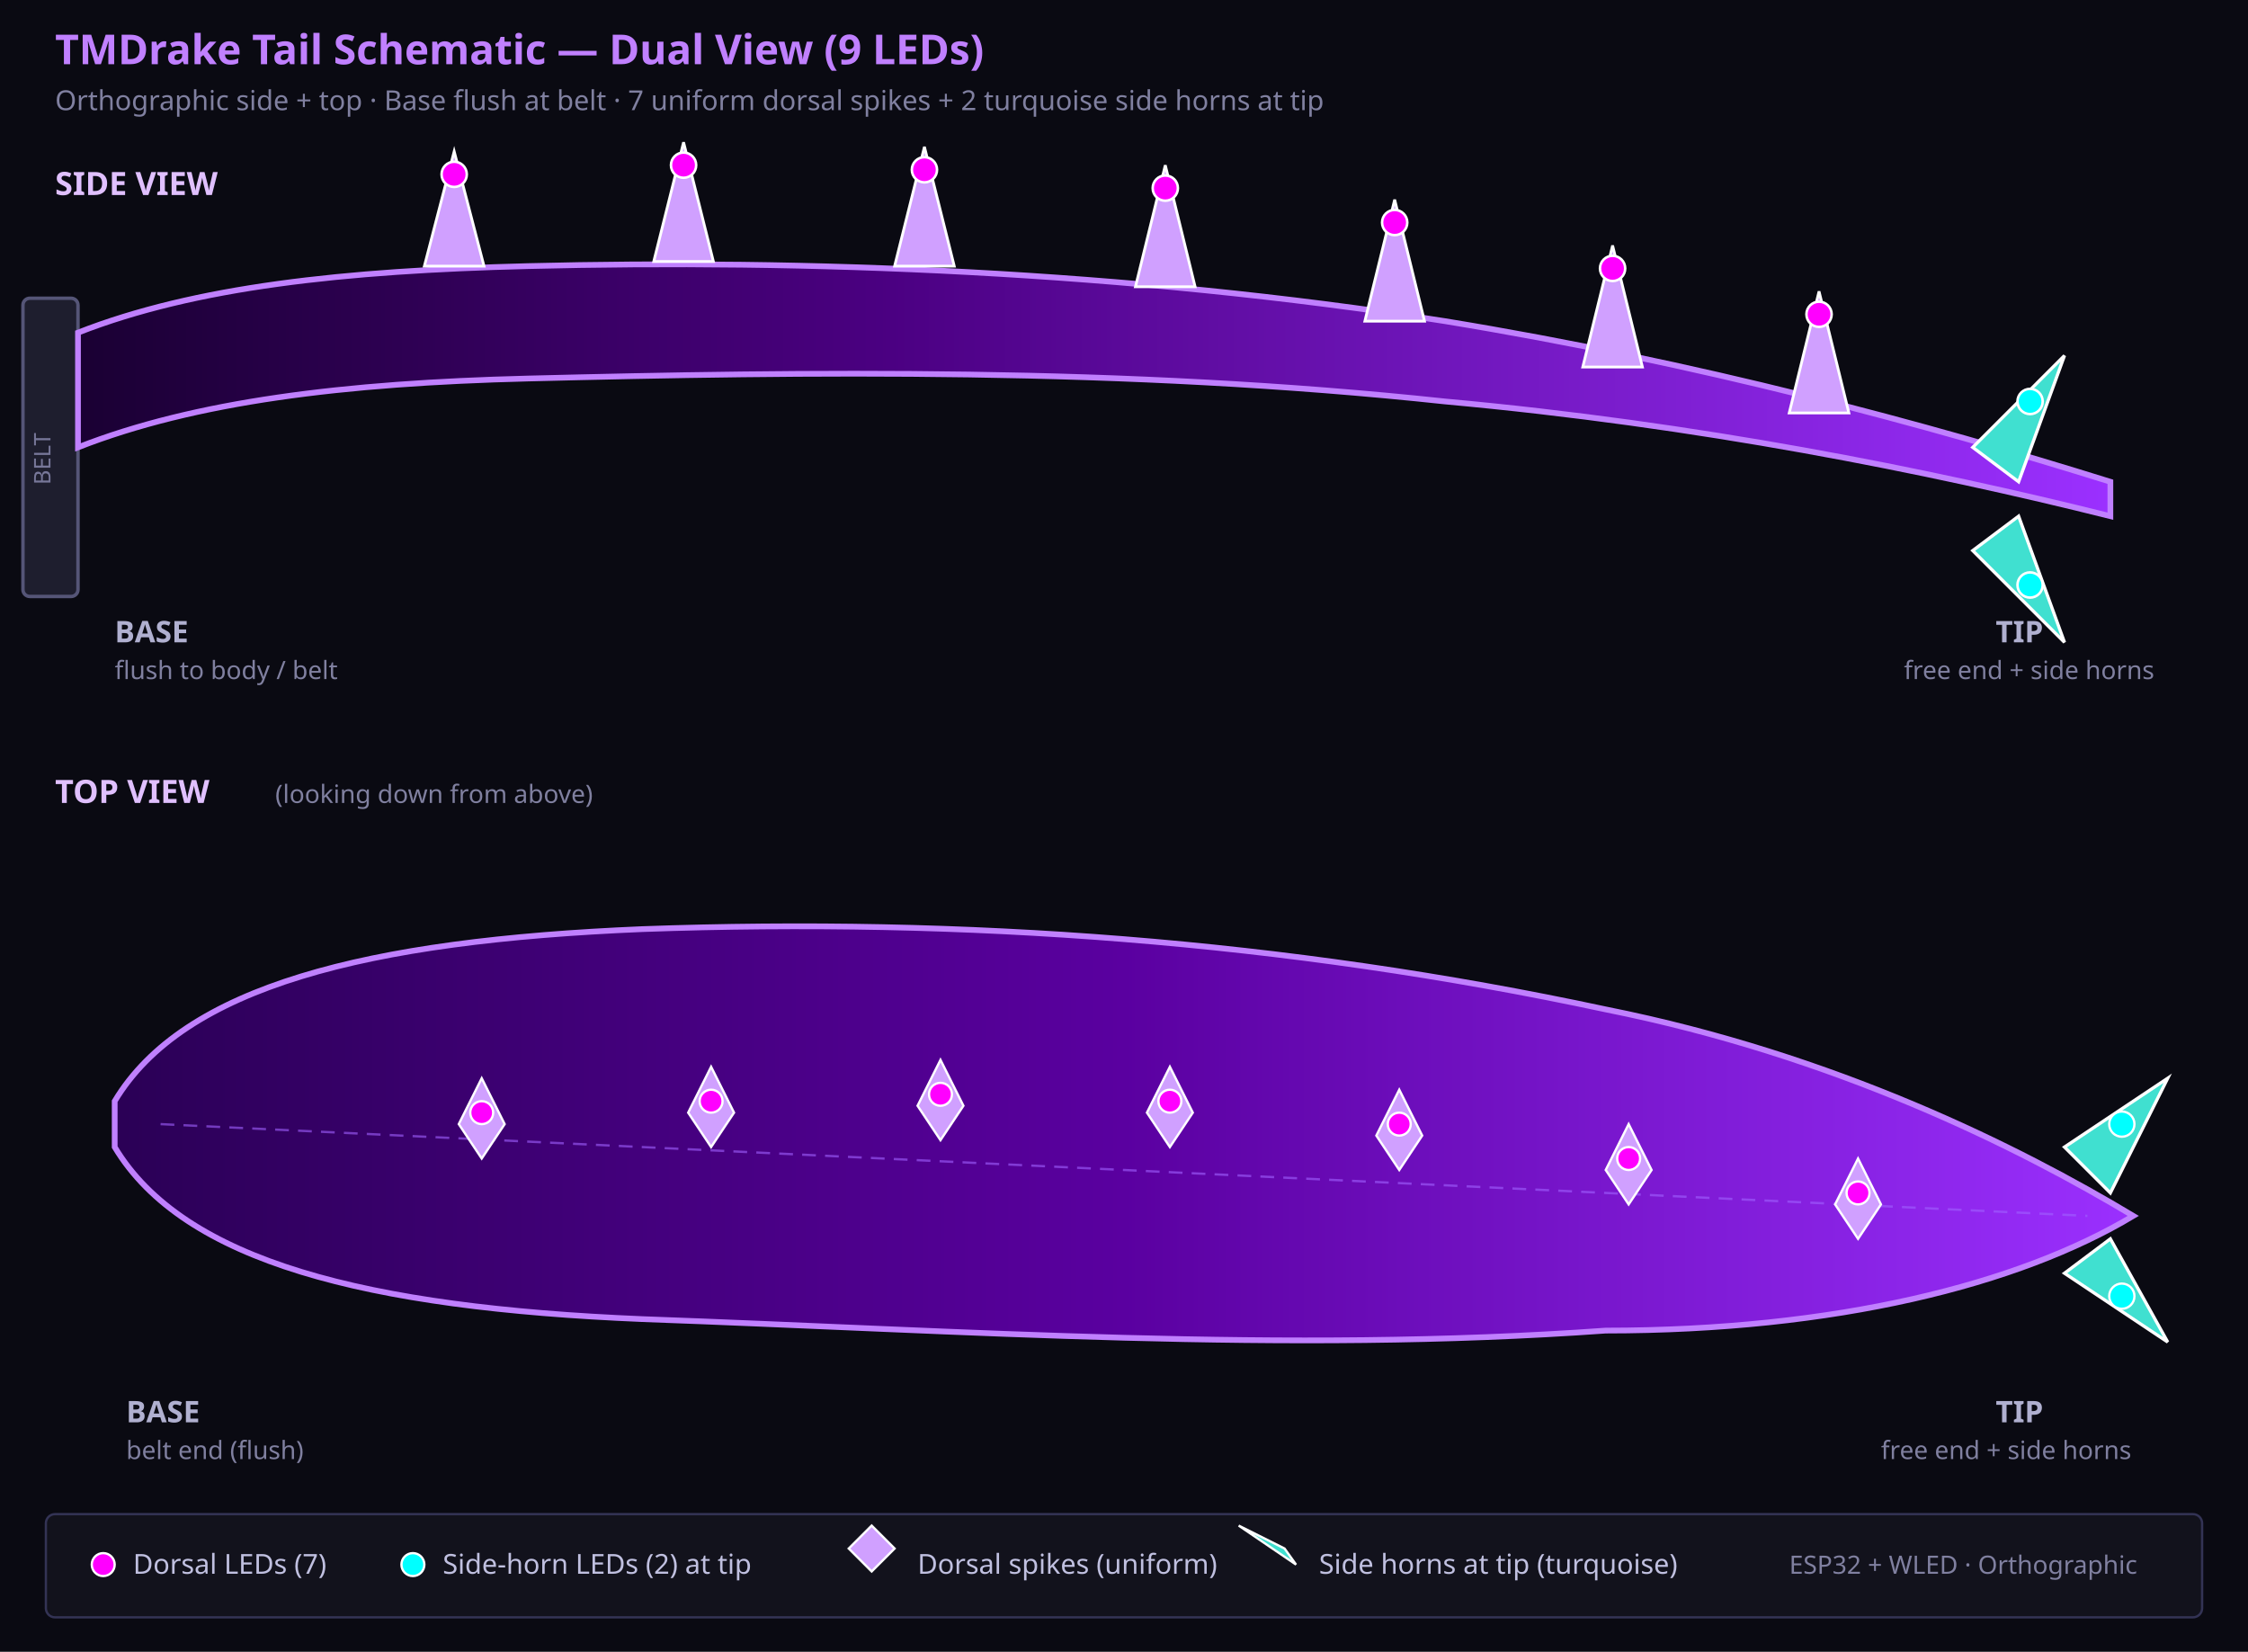
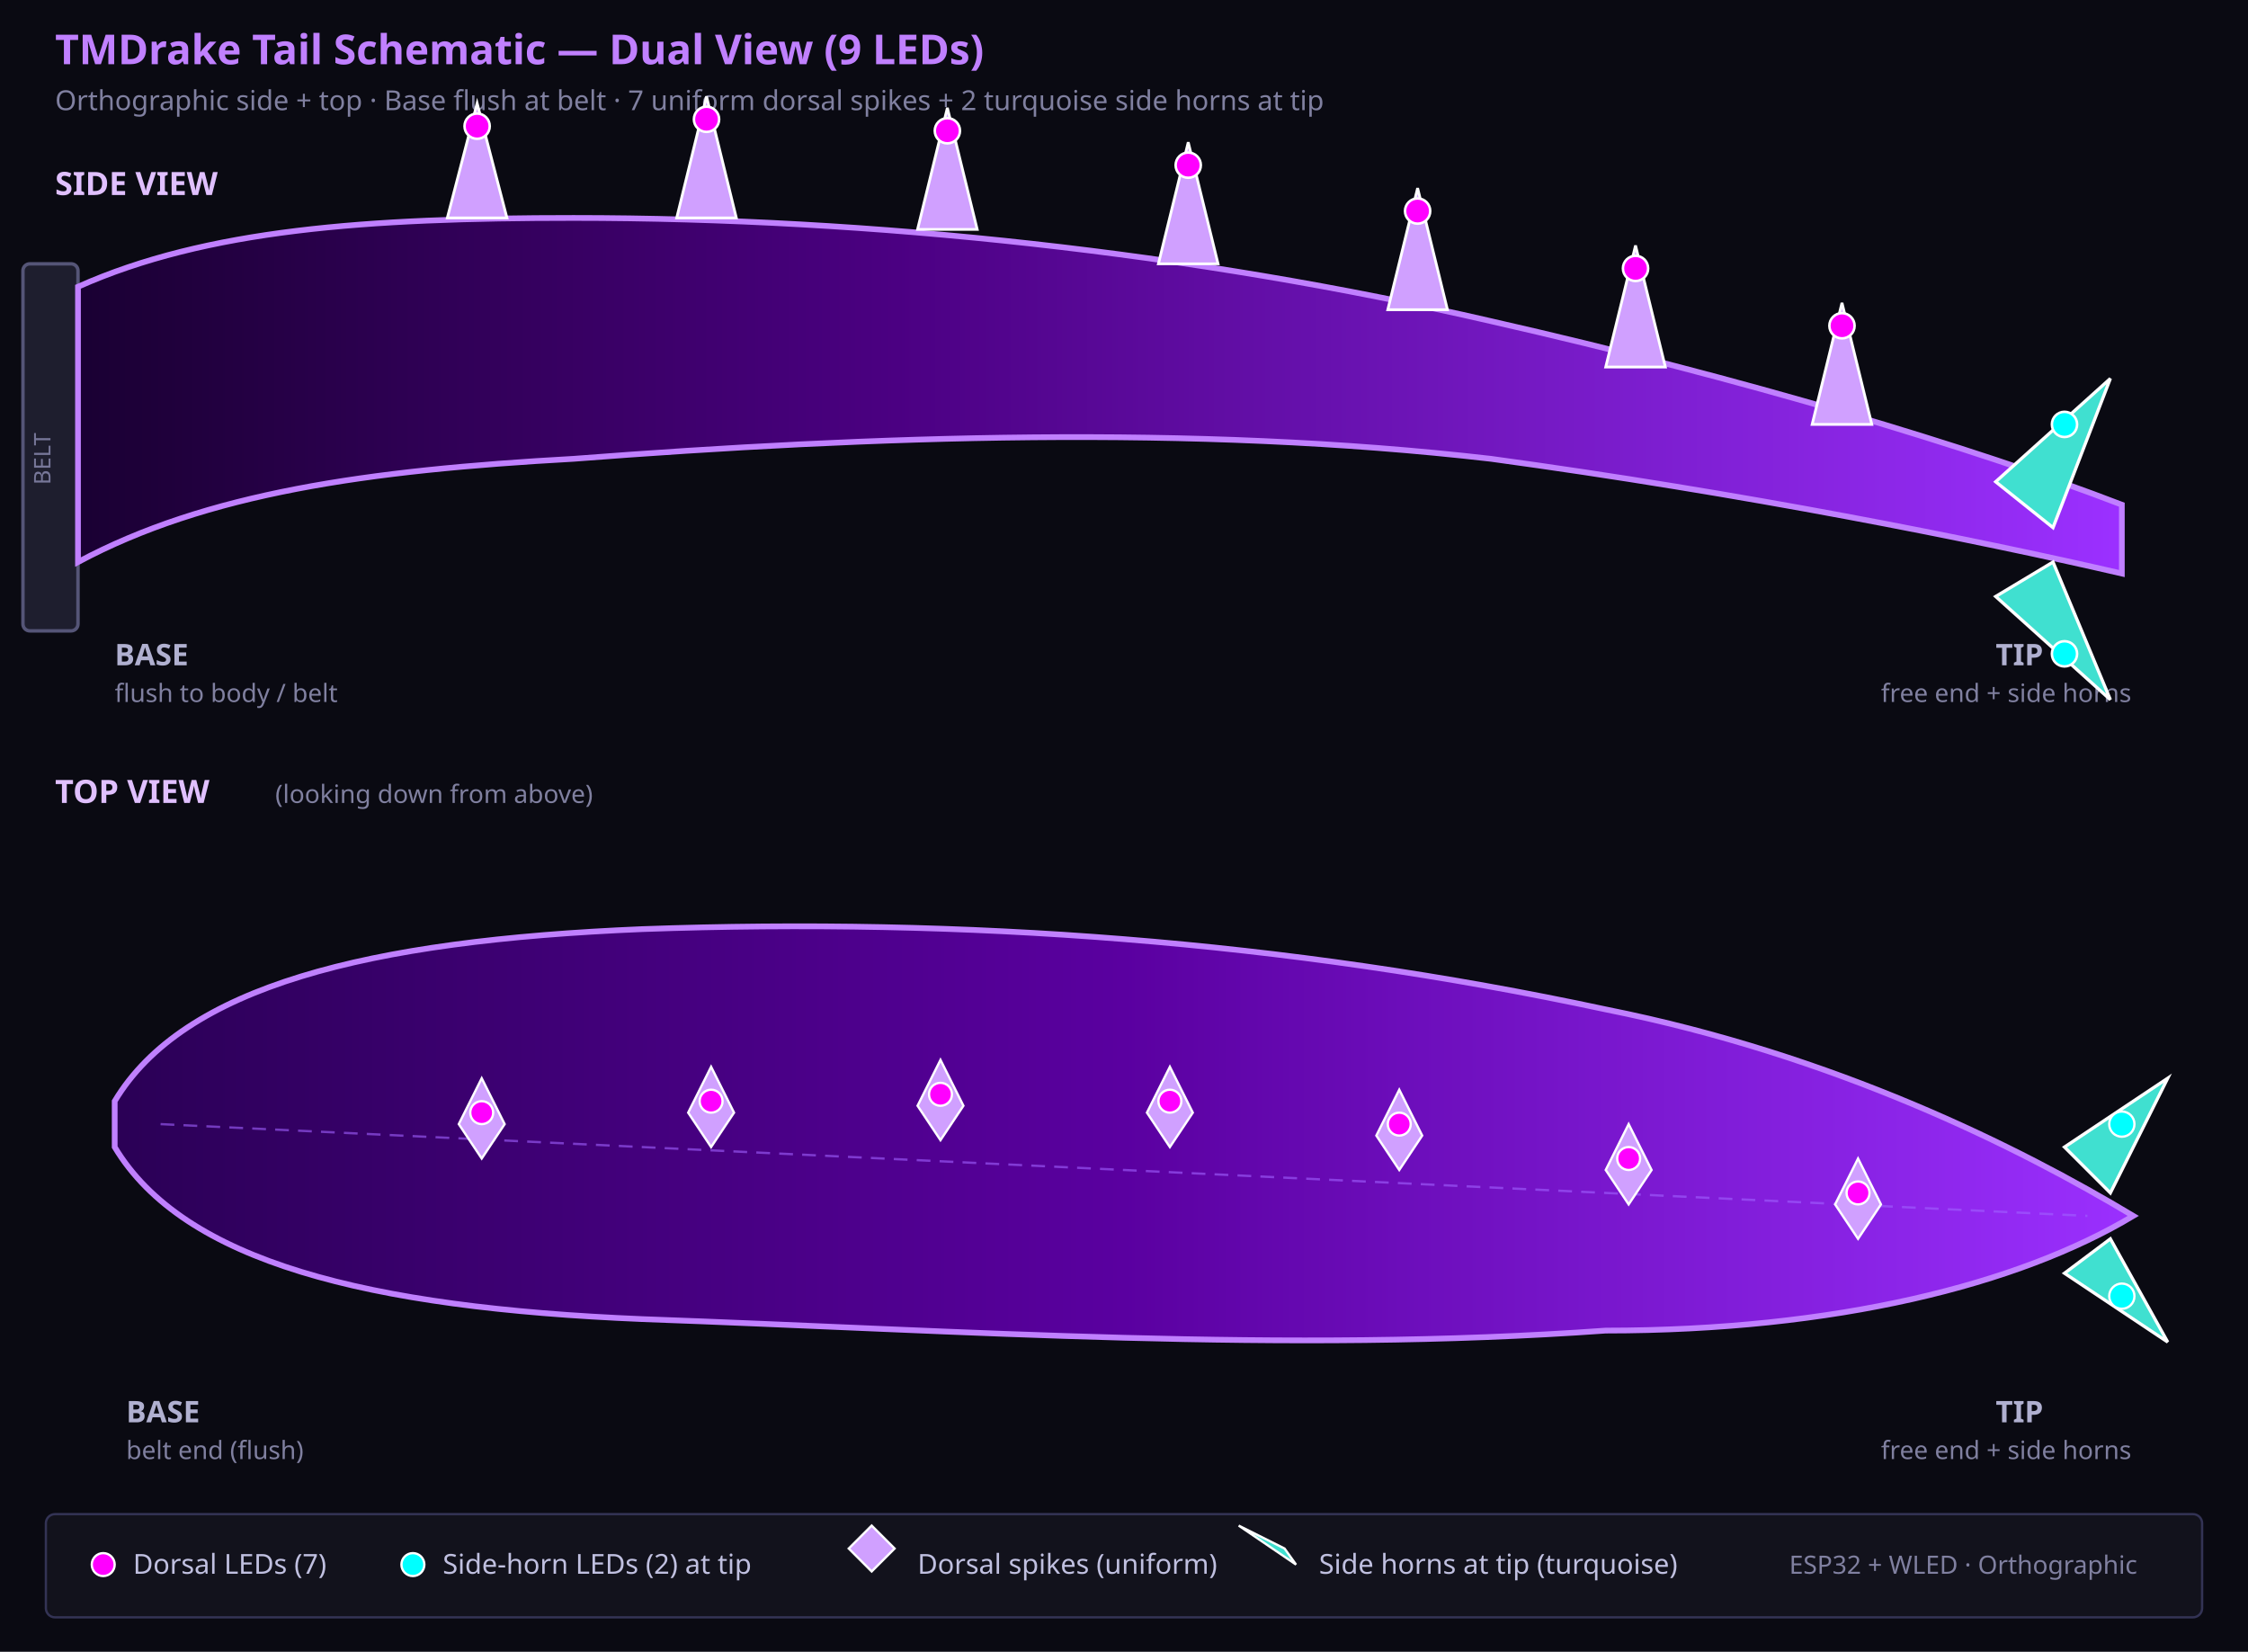
<svg xmlns="http://www.w3.org/2000/svg" viewBox="0 0 980 720" width="980" height="720">
  <defs>
    <linearGradient id="tailGrad" x1="0%" y1="0%" x2="100%" y2="0%">
      <stop offset="0%" stop-color="#1a0033" />
      <stop offset="40%" stop-color="#4b0082" />
      <stop offset="100%" stop-color="#9b30ff" />
    </linearGradient>
    <linearGradient id="topGrad" x1="0%" y1="0%" x2="100%" y2="0%">
      <stop offset="0%" stop-color="#2a0055" />
      <stop offset="50%" stop-color="#5a00a0" />
      <stop offset="100%" stop-color="#9b30ff" />
    </linearGradient>
  </defs>
  <rect width="980" height="720" fill="#0a0a12" />
  <text x="24" y="28" fill="#c080ff" font-family="sans-serif" font-size="18" font-weight="bold">TMDrake Tail Schematic — Dual View (9 LEDs)</text>
  <text x="24" y="48" fill="#8080a0" font-family="sans-serif" font-size="12">Orthographic side + top · Base flush at belt · 7 uniform dorsal spikes + 2 turquoise side horns at tip</text>
  <text x="24" y="85" fill="#e0c0ff" font-family="sans-serif" font-size="14" font-weight="bold">SIDE VIEW</text>
-   <rect x="10" y="130" width="24" height="130" rx="3" fill="#1e1e2e" stroke="#555577" stroke-width="1.5" />
+   <rect x="10" y="115" width="24" height="160" rx="3" fill="#1e1e2e" stroke="#555577" stroke-width="1.5" />
  <text x="22" y="200" fill="#777799" font-family="sans-serif" font-size="10" text-anchor="middle" transform="rotate(-90 22 200)">BELT</text>
-   <path d="M34,145            C85,125 150,118 230,116            C350,113 490,118 630,140            C740,158 840,185 920,210            L920,225            C840,205 740,185 630,175            C490,160 350,162 230,165            C150,167 85,175 34,195            Z" fill="url(#tailGrad)" stroke="#c080ff" stroke-width="2.5" />
-   <text x="50" y="280" fill="#b0b0d0" font-family="sans-serif" font-size="13" font-weight="bold">BASE</text>
-   <text x="50" y="296" fill="#8080a0" font-family="sans-serif" font-size="11">flush to body / belt</text>
-   <text x="870" y="280" fill="#b0b0d0" font-family="sans-serif" font-size="13" font-weight="bold">TIP</text>
-   <text x="830" y="296" fill="#8080a0" font-family="sans-serif" font-size="11">free end + side horns</text>
-   <polygon points="185,116 198,66 211,116" fill="#d0a0ff" stroke="#fff" stroke-width="1.2" />
-   <polygon points="285,114 298,62 311,114" fill="#d0a0ff" stroke="#fff" stroke-width="1.2" />
-   <polygon points="390,116 403,64 416,116" fill="#d0a0ff" stroke="#fff" stroke-width="1.2" />
-   <polygon points="495,125 508,72 521,125" fill="#d0a0ff" stroke="#fff" stroke-width="1.2" />
-   <polygon points="595,140 608,87 621,140" fill="#d0a0ff" stroke="#fff" stroke-width="1.2" />
-   <polygon points="690,160 703,107 716,160" fill="#d0a0ff" stroke="#fff" stroke-width="1.2" />
-   <polygon points="780,180 793,127 806,180" fill="#d0a0ff" stroke="#fff" stroke-width="1.2" />
-   <polygon points="860,195 900,155 880,210" fill="#40e0d0" stroke="#fff" stroke-width="1.4" />
-   <polygon points="860,240 900,280 880,225" fill="#40e0d0" stroke="#fff" stroke-width="1.4" />
-   <circle cx="198" cy="76" r="5.5" fill="#ff00ff" stroke="#fff" stroke-width="1.1" />
-   <circle cx="298" cy="72" r="5.5" fill="#ff00ff" stroke="#fff" stroke-width="1.1" />
-   <circle cx="403" cy="74" r="5.5" fill="#ff00ff" stroke="#fff" stroke-width="1.1" />
-   <circle cx="508" cy="82" r="5.5" fill="#ff00ff" stroke="#fff" stroke-width="1.1" />
-   <circle cx="608" cy="97" r="5.5" fill="#ff00ff" stroke="#fff" stroke-width="1.1" />
-   <circle cx="703" cy="117" r="5.5" fill="#ff00ff" stroke="#fff" stroke-width="1.1" />
-   <circle cx="793" cy="137" r="5.5" fill="#ff00ff" stroke="#fff" stroke-width="1.1" />
-   <circle cx="885" cy="175" r="5.5" fill="#00ffff" stroke="#fff" stroke-width="1.1" />
-   <circle cx="885" cy="255" r="5.5" fill="#00ffff" stroke="#fff" stroke-width="1.1" />
+   <path d="M34,125            C90,100 160,95 250,95            C380,95 520,110 650,140            C760,165 860,195 925,220            L925,250            C860,235 760,215 650,200            C520,185 380,190 250,200            C160,205 90,215 34,245            Z" fill="url(#tailGrad)" stroke="#c080ff" stroke-width="2.5" />
+   <text x="50" y="290" fill="#b0b0d0" font-family="sans-serif" font-size="13" font-weight="bold">BASE</text>
+   <text x="50" y="306" fill="#8080a0" font-family="sans-serif" font-size="11">flush to body / belt</text>
+   <text x="870" y="290" fill="#b0b0d0" font-family="sans-serif" font-size="13" font-weight="bold">TIP</text>
+   <text x="820" y="306" fill="#8080a0" font-family="sans-serif" font-size="11">free end + side horns</text>
+   <polygon points="195,95 208,45 221,95" fill="#d0a0ff" stroke="#fff" stroke-width="1.2" />
+   <polygon points="295,95 308,42 321,95" fill="#d0a0ff" stroke="#fff" stroke-width="1.2" />
+   <polygon points="400,100 413,47 426,100" fill="#d0a0ff" stroke="#fff" stroke-width="1.2" />
+   <polygon points="505,115 518,62 531,115" fill="#d0a0ff" stroke="#fff" stroke-width="1.2" />
+   <polygon points="605,135 618,82 631,135" fill="#d0a0ff" stroke="#fff" stroke-width="1.2" />
+   <polygon points="700,160 713,107 726,160" fill="#d0a0ff" stroke="#fff" stroke-width="1.2" />
+   <polygon points="790,185 803,132 816,185" fill="#d0a0ff" stroke="#fff" stroke-width="1.2" />
+   <polygon points="870,210 920,165 895,230" fill="#40e0d0" stroke="#fff" stroke-width="1.4" />
+   <polygon points="870,260 920,305 895,245" fill="#40e0d0" stroke="#fff" stroke-width="1.4" />
+   <circle cx="208" cy="55" r="5.5" fill="#ff00ff" stroke="#fff" stroke-width="1.1" />
+   <circle cx="308" cy="52" r="5.5" fill="#ff00ff" stroke="#fff" stroke-width="1.1" />
+   <circle cx="413" cy="57" r="5.5" fill="#ff00ff" stroke="#fff" stroke-width="1.1" />
+   <circle cx="518" cy="72" r="5.5" fill="#ff00ff" stroke="#fff" stroke-width="1.1" />
+   <circle cx="618" cy="92" r="5.5" fill="#ff00ff" stroke="#fff" stroke-width="1.1" />
+   <circle cx="713" cy="117" r="5.5" fill="#ff00ff" stroke="#fff" stroke-width="1.1" />
+   <circle cx="803" cy="142" r="5.5" fill="#ff00ff" stroke="#fff" stroke-width="1.1" />
+   <circle cx="900" cy="185" r="5.5" fill="#00ffff" stroke="#fff" stroke-width="1.1" />
+   <circle cx="900" cy="285" r="5.5" fill="#00ffff" stroke="#fff" stroke-width="1.1" />
  <text x="24" y="350" fill="#e0c0ff" font-family="sans-serif" font-size="14" font-weight="bold">TOP VIEW</text>
  <text x="120" y="350" fill="#8080a0" font-family="sans-serif" font-size="11">(looking down from above)</text>
  <path d="M50,480            C80,430 160,410 280,405            C420,400 560,410 700,440            C800,460 880,500 930,530            C880,560 800,580 700,580            C560,590 420,580 280,575            C160,570 80,550 50,500            Z" fill="url(#topGrad)" stroke="#c080ff" stroke-width="2.5" />
  <line x1="70" y1="490" x2="910" y2="530" stroke="#a060ff" stroke-width="1" stroke-dasharray="6 4" opacity="0.6" />
  <polygon points="200,490 210,470 220,490 210,505" fill="#d0a0ff" stroke="#fff" stroke-width="1" />
  <polygon points="300,485 310,465 320,485 310,500" fill="#d0a0ff" stroke="#fff" stroke-width="1" />
  <polygon points="400,482 410,462 420,482 410,497" fill="#d0a0ff" stroke="#fff" stroke-width="1" />
  <polygon points="500,485 510,465 520,485 510,500" fill="#d0a0ff" stroke="#fff" stroke-width="1" />
  <polygon points="600,495 610,475 620,495 610,510" fill="#d0a0ff" stroke="#fff" stroke-width="1" />
  <polygon points="700,510 710,490 720,510 710,525" fill="#d0a0ff" stroke="#fff" stroke-width="1" />
  <polygon points="800,525 810,505 820,525 810,540" fill="#d0a0ff" stroke="#fff" stroke-width="1" />
  <polygon points="900,500 945,470 920,520" fill="#40e0d0" stroke="#fff" stroke-width="1.4" />
  <polygon points="900,555 945,585 920,540" fill="#40e0d0" stroke="#fff" stroke-width="1.4" />
  <circle cx="210" cy="485" r="5" fill="#ff00ff" stroke="#fff" stroke-width="1" />
  <circle cx="310" cy="480" r="5" fill="#ff00ff" stroke="#fff" stroke-width="1" />
  <circle cx="410" cy="477" r="5" fill="#ff00ff" stroke="#fff" stroke-width="1" />
  <circle cx="510" cy="480" r="5" fill="#ff00ff" stroke="#fff" stroke-width="1" />
  <circle cx="610" cy="490" r="5" fill="#ff00ff" stroke="#fff" stroke-width="1" />
  <circle cx="710" cy="505" r="5" fill="#ff00ff" stroke="#fff" stroke-width="1" />
  <circle cx="810" cy="520" r="5" fill="#ff00ff" stroke="#fff" stroke-width="1" />
  <circle cx="925" cy="490" r="5.5" fill="#00ffff" stroke="#fff" stroke-width="1" />
  <circle cx="925" cy="565" r="5.5" fill="#00ffff" stroke="#fff" stroke-width="1" />
  <text x="55" y="620" fill="#b0b0d0" font-family="sans-serif" font-size="13" font-weight="bold">BASE</text>
  <text x="55" y="636" fill="#8080a0" font-family="sans-serif" font-size="11">belt end (flush)</text>
  <text x="870" y="620" fill="#b0b0d0" font-family="sans-serif" font-size="13" font-weight="bold">TIP</text>
  <text x="820" y="636" fill="#8080a0" font-family="sans-serif" font-size="11">free end + side horns</text>
  <rect x="20" y="660" width="940" height="45" rx="4" fill="#12121c" stroke="#333355" stroke-width="1" />
  <circle cx="45" cy="682" r="5" fill="#ff00ff" stroke="#fff" stroke-width="1" />
  <text x="58" y="686" fill="#c0c0e0" font-family="sans-serif" font-size="12">Dorsal LEDs (7)</text>
  <circle cx="180" cy="682" r="5" fill="#00ffff" stroke="#fff" stroke-width="1" />
  <text x="193" y="686" fill="#c0c0e0" font-family="sans-serif" font-size="12">Side-horn LEDs (2) at tip</text>
  <polygon points="370,675 380,665 390,675 380,685" fill="#d0a0ff" stroke="#fff" stroke-width="1" />
  <text x="400" y="686" fill="#c0c0e0" font-family="sans-serif" font-size="12">Dorsal spikes (uniform)</text>
  <polygon points="560,675 540,665 565,682" fill="#40e0d0" stroke="#fff" stroke-width="1" />
  <text x="575" y="686" fill="#c0c0e0" font-family="sans-serif" font-size="12">Side horns at tip (turquoise)</text>
  <text x="780" y="686" fill="#8080a0" font-family="sans-serif" font-size="11">ESP32 + WLED · Orthographic</text>
</svg>
